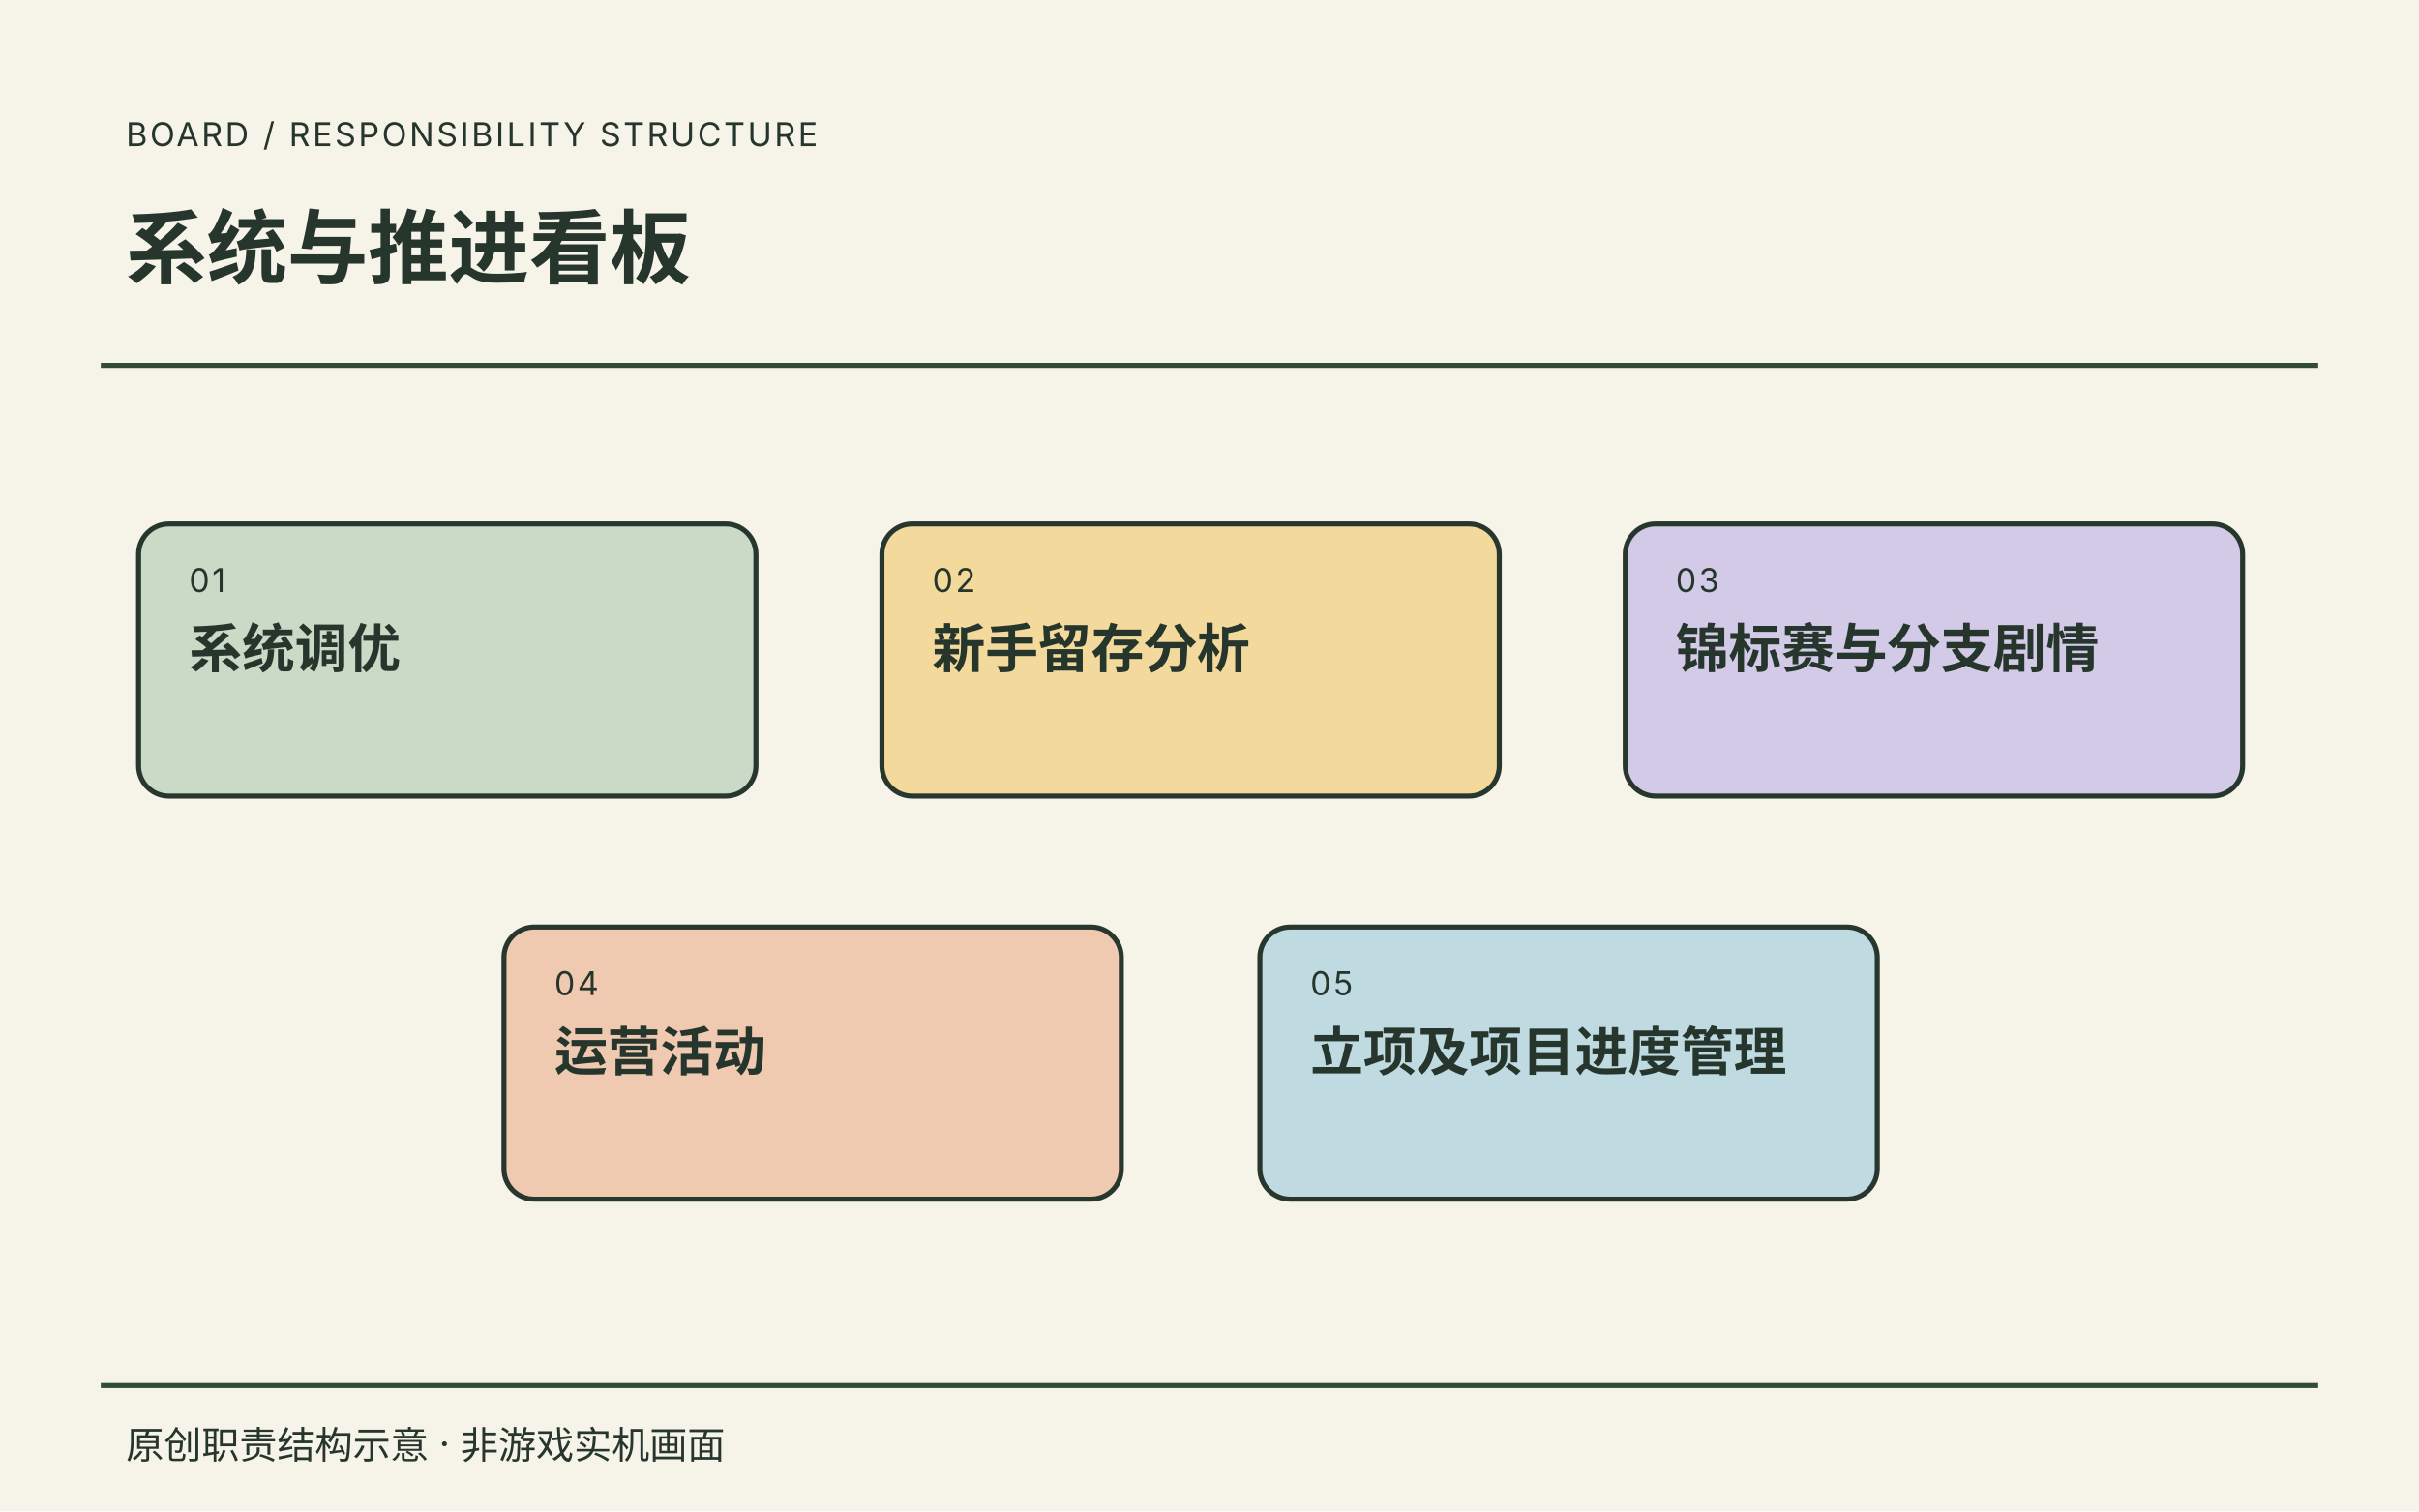
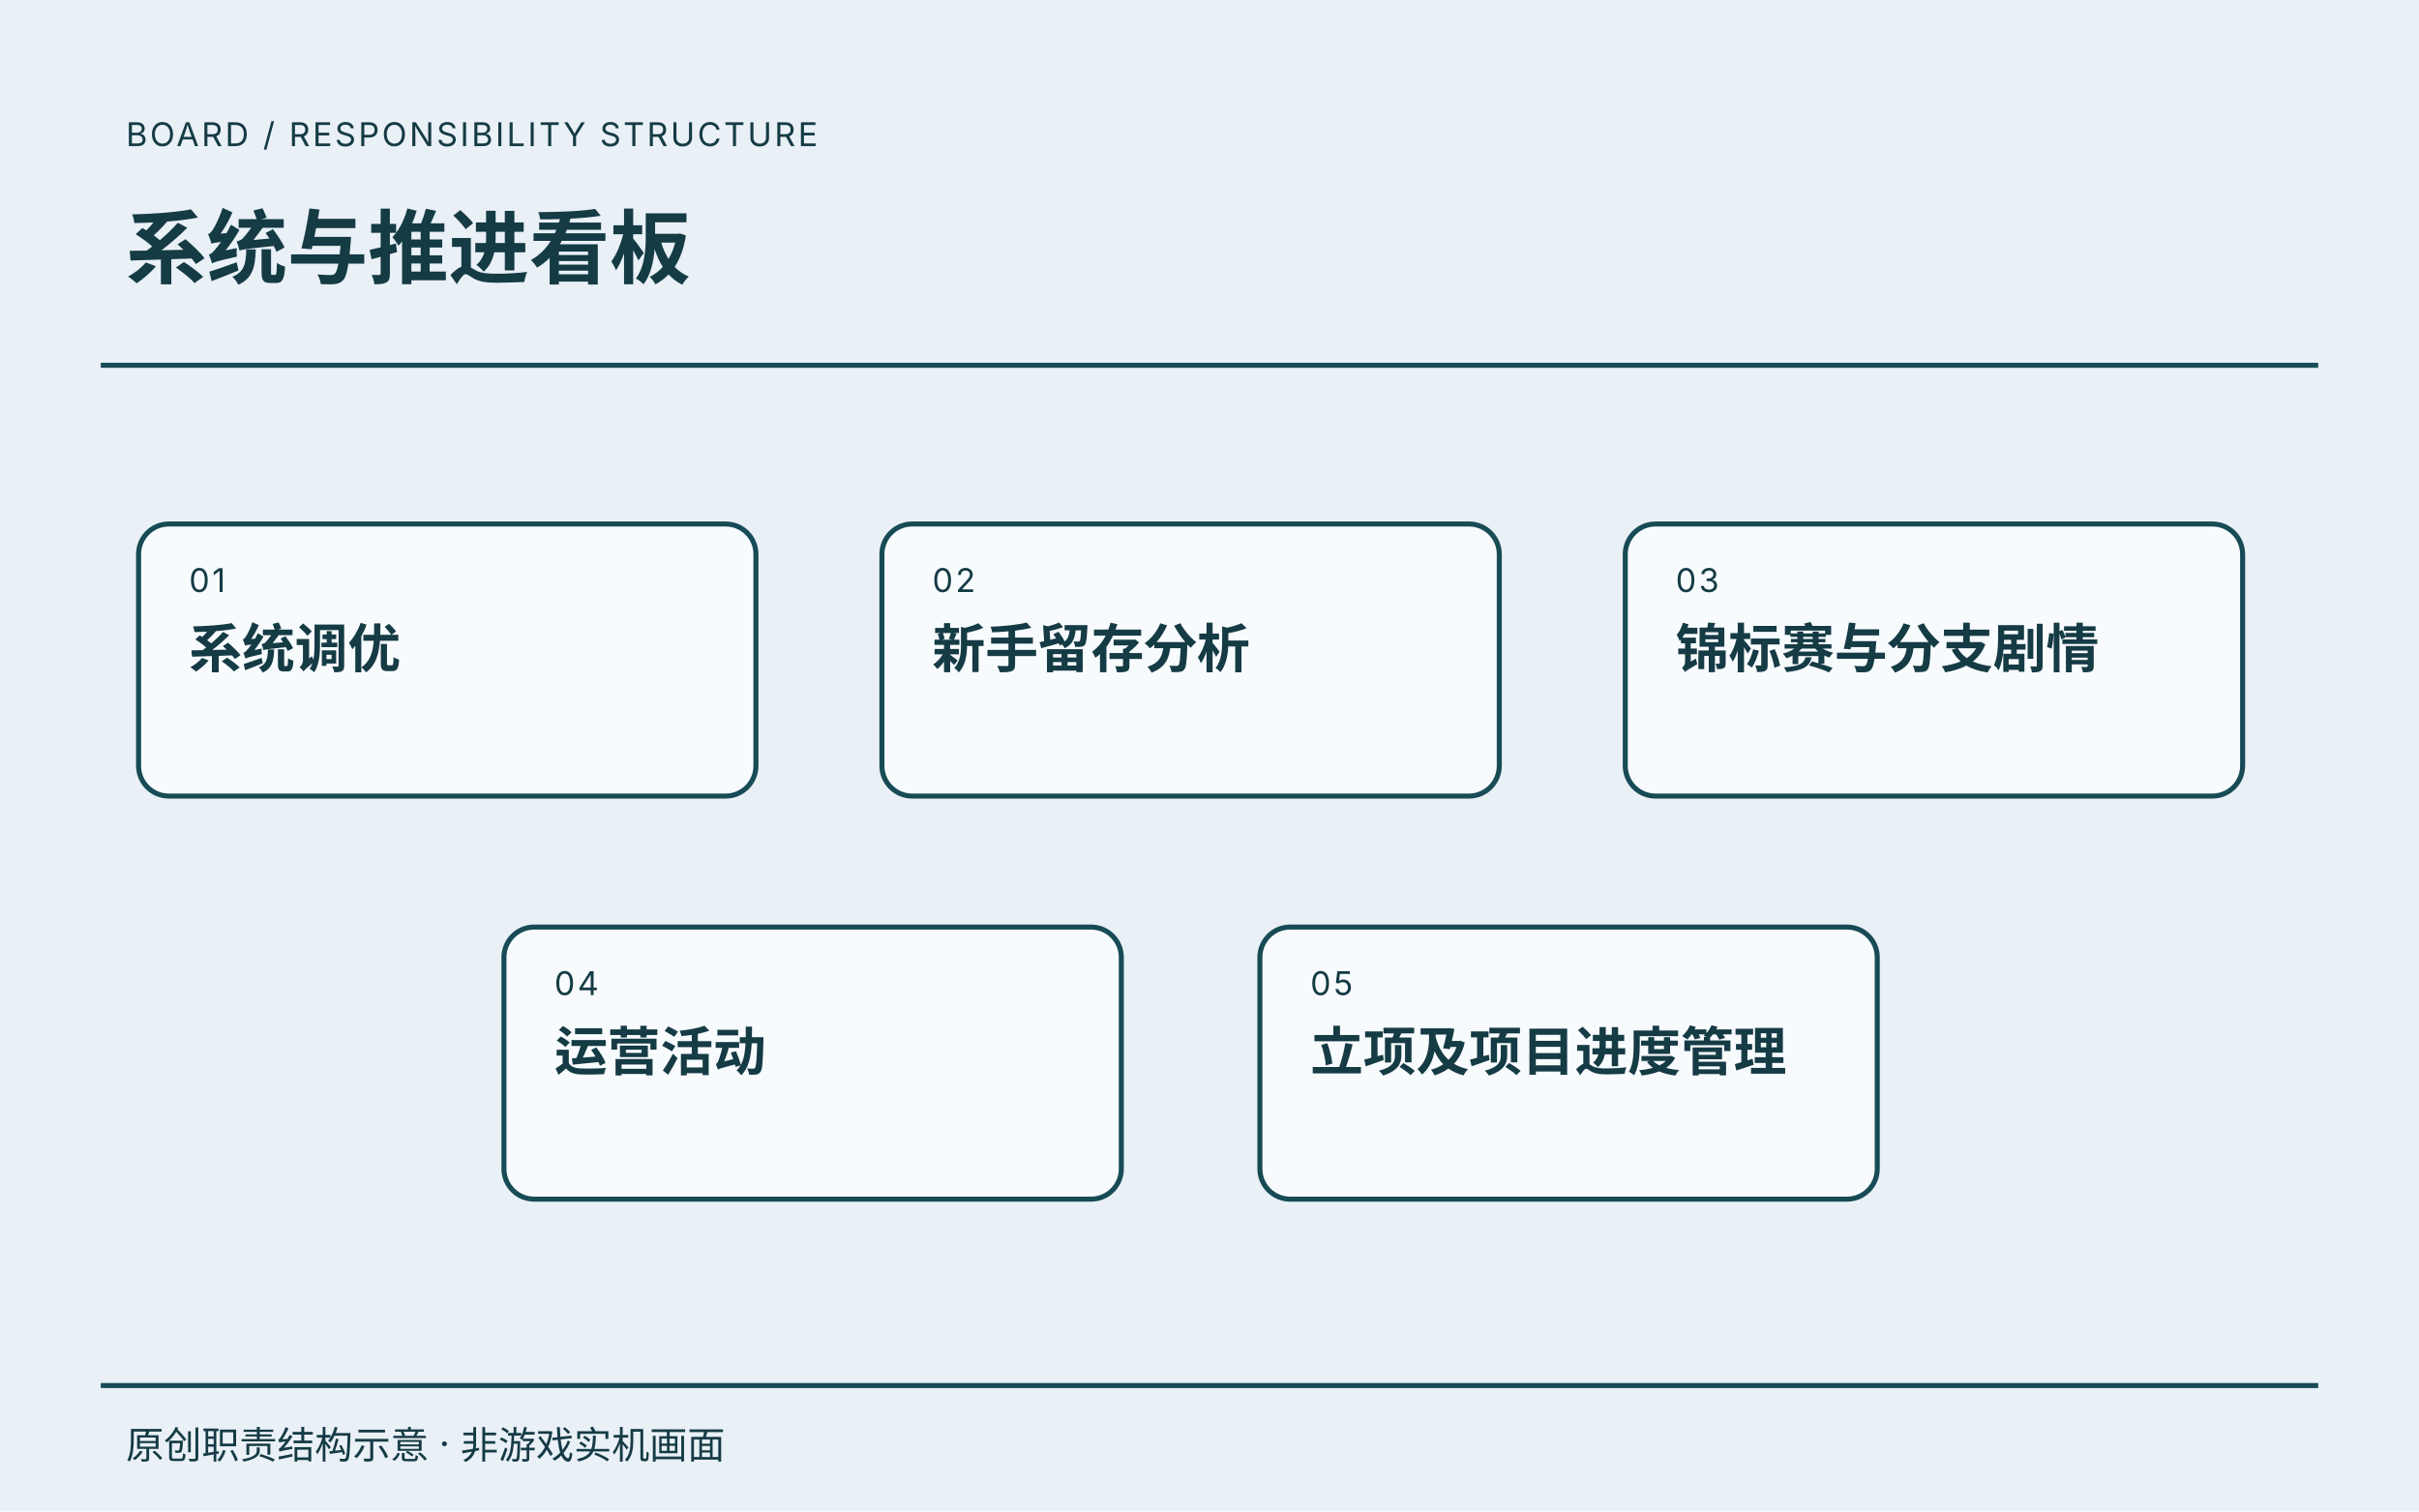
<svg xmlns="http://www.w3.org/2000/svg" width="960" height="600" viewBox="0 0 960 600">
-   <style>text{font-family:system-ui,-apple-system,'Microsoft YaHei',sans-serif;fill:#26362c}.title{font-size:32px;font-weight:700}.node{font-size:21px;font-weight:600}.number{font-size:13px;letter-spacing:1px}.caption{font-size:15px}</style>
-   <rect width="960" height="600" fill="#f6f3e9" />
-   <path d="M40 145H920M40 550H920" stroke="#304b37" stroke-width="2" />
+   <style>text{font-family:system-ui,-apple-system,'Microsoft YaHei',sans-serif;fill:#153b45}.title{font-size:32px;font-weight:700}.node{font-size:21px;font-weight:600}.number{font-size:13px;letter-spacing:1px}.caption{font-size:15px}</style>
+   <rect width="960" height="600" fill="#e9f0f6" />
+   <path d="M40 145H920M40 550H920" stroke="#174b55" stroke-width="2" />
  <text x="50" y="58" class="number">BOARD / RESPONSIBILITY STRUCTURE</text>
  <text x="50" y="110" class="title">
    <tspan x="50" dy="0">系统与推进看板</tspan>
  </text>
  <g>
-     <rect x="55" y="208" width="245" height="108" rx="12" fill="#cadac6" stroke="#28372e" stroke-width="2" />
+     <rect x="55" y="208" width="245" height="108" rx="12" fill="#f8fbfe" stroke="#174b55" stroke-width="2" />
    <text x="75" y="235" class="number">01</text>
    <text x="75" y="265" class="node">
      <tspan x="75" dy="0">系统调优</tspan>
    </text>
  </g>
  <g>
-     <rect x="350" y="208" width="245" height="108" rx="12" fill="#f3da9c" stroke="#28372e" stroke-width="2" />
+     <rect x="350" y="208" width="245" height="108" rx="12" fill="#f8fbfe" stroke="#174b55" stroke-width="2" />
    <text x="370" y="235" class="number">02</text>
    <text x="370" y="265" class="node">
      <tspan x="370" dy="0">新手留存分析</tspan>
    </text>
  </g>
  <g>
-     <rect x="645" y="208" width="245" height="108" rx="12" fill="#d3cae8" stroke="#28372e" stroke-width="2" />
+     <rect x="645" y="208" width="245" height="108" rx="12" fill="#f8fbfe" stroke="#174b55" stroke-width="2" />
    <text x="665" y="235" class="number">03</text>
    <text x="665" y="265" class="node">
      <tspan x="665" dy="0">锦标赛与分支剧情</tspan>
    </text>
  </g>
  <g>
-     <rect x="200" y="368" width="245" height="108" rx="12" fill="#efc9b0" stroke="#28372e" stroke-width="2" />
+     <rect x="200" y="368" width="245" height="108" rx="12" fill="#f8fbfe" stroke="#174b55" stroke-width="2" />
    <text x="220" y="395" class="number">04</text>
    <text x="220" y="425" class="node">
      <tspan x="220" dy="0">运营活动</tspan>
    </text>
  </g>
  <g>
-     <rect x="500" y="368" width="245" height="108" rx="12" fill="#bfdae1" stroke="#28372e" stroke-width="2" />
+     <rect x="500" y="368" width="245" height="108" rx="12" fill="#f8fbfe" stroke="#174b55" stroke-width="2" />
    <text x="520" y="395" class="number">05</text>
    <text x="520" y="425" class="node">
      <tspan x="520" dy="0">立项及项目进度管理</tspan>
    </text>
  </g>
  <text x="50" y="579" class="caption">原创职责结构示意 · 非游戏实机画面</text>
</svg>
